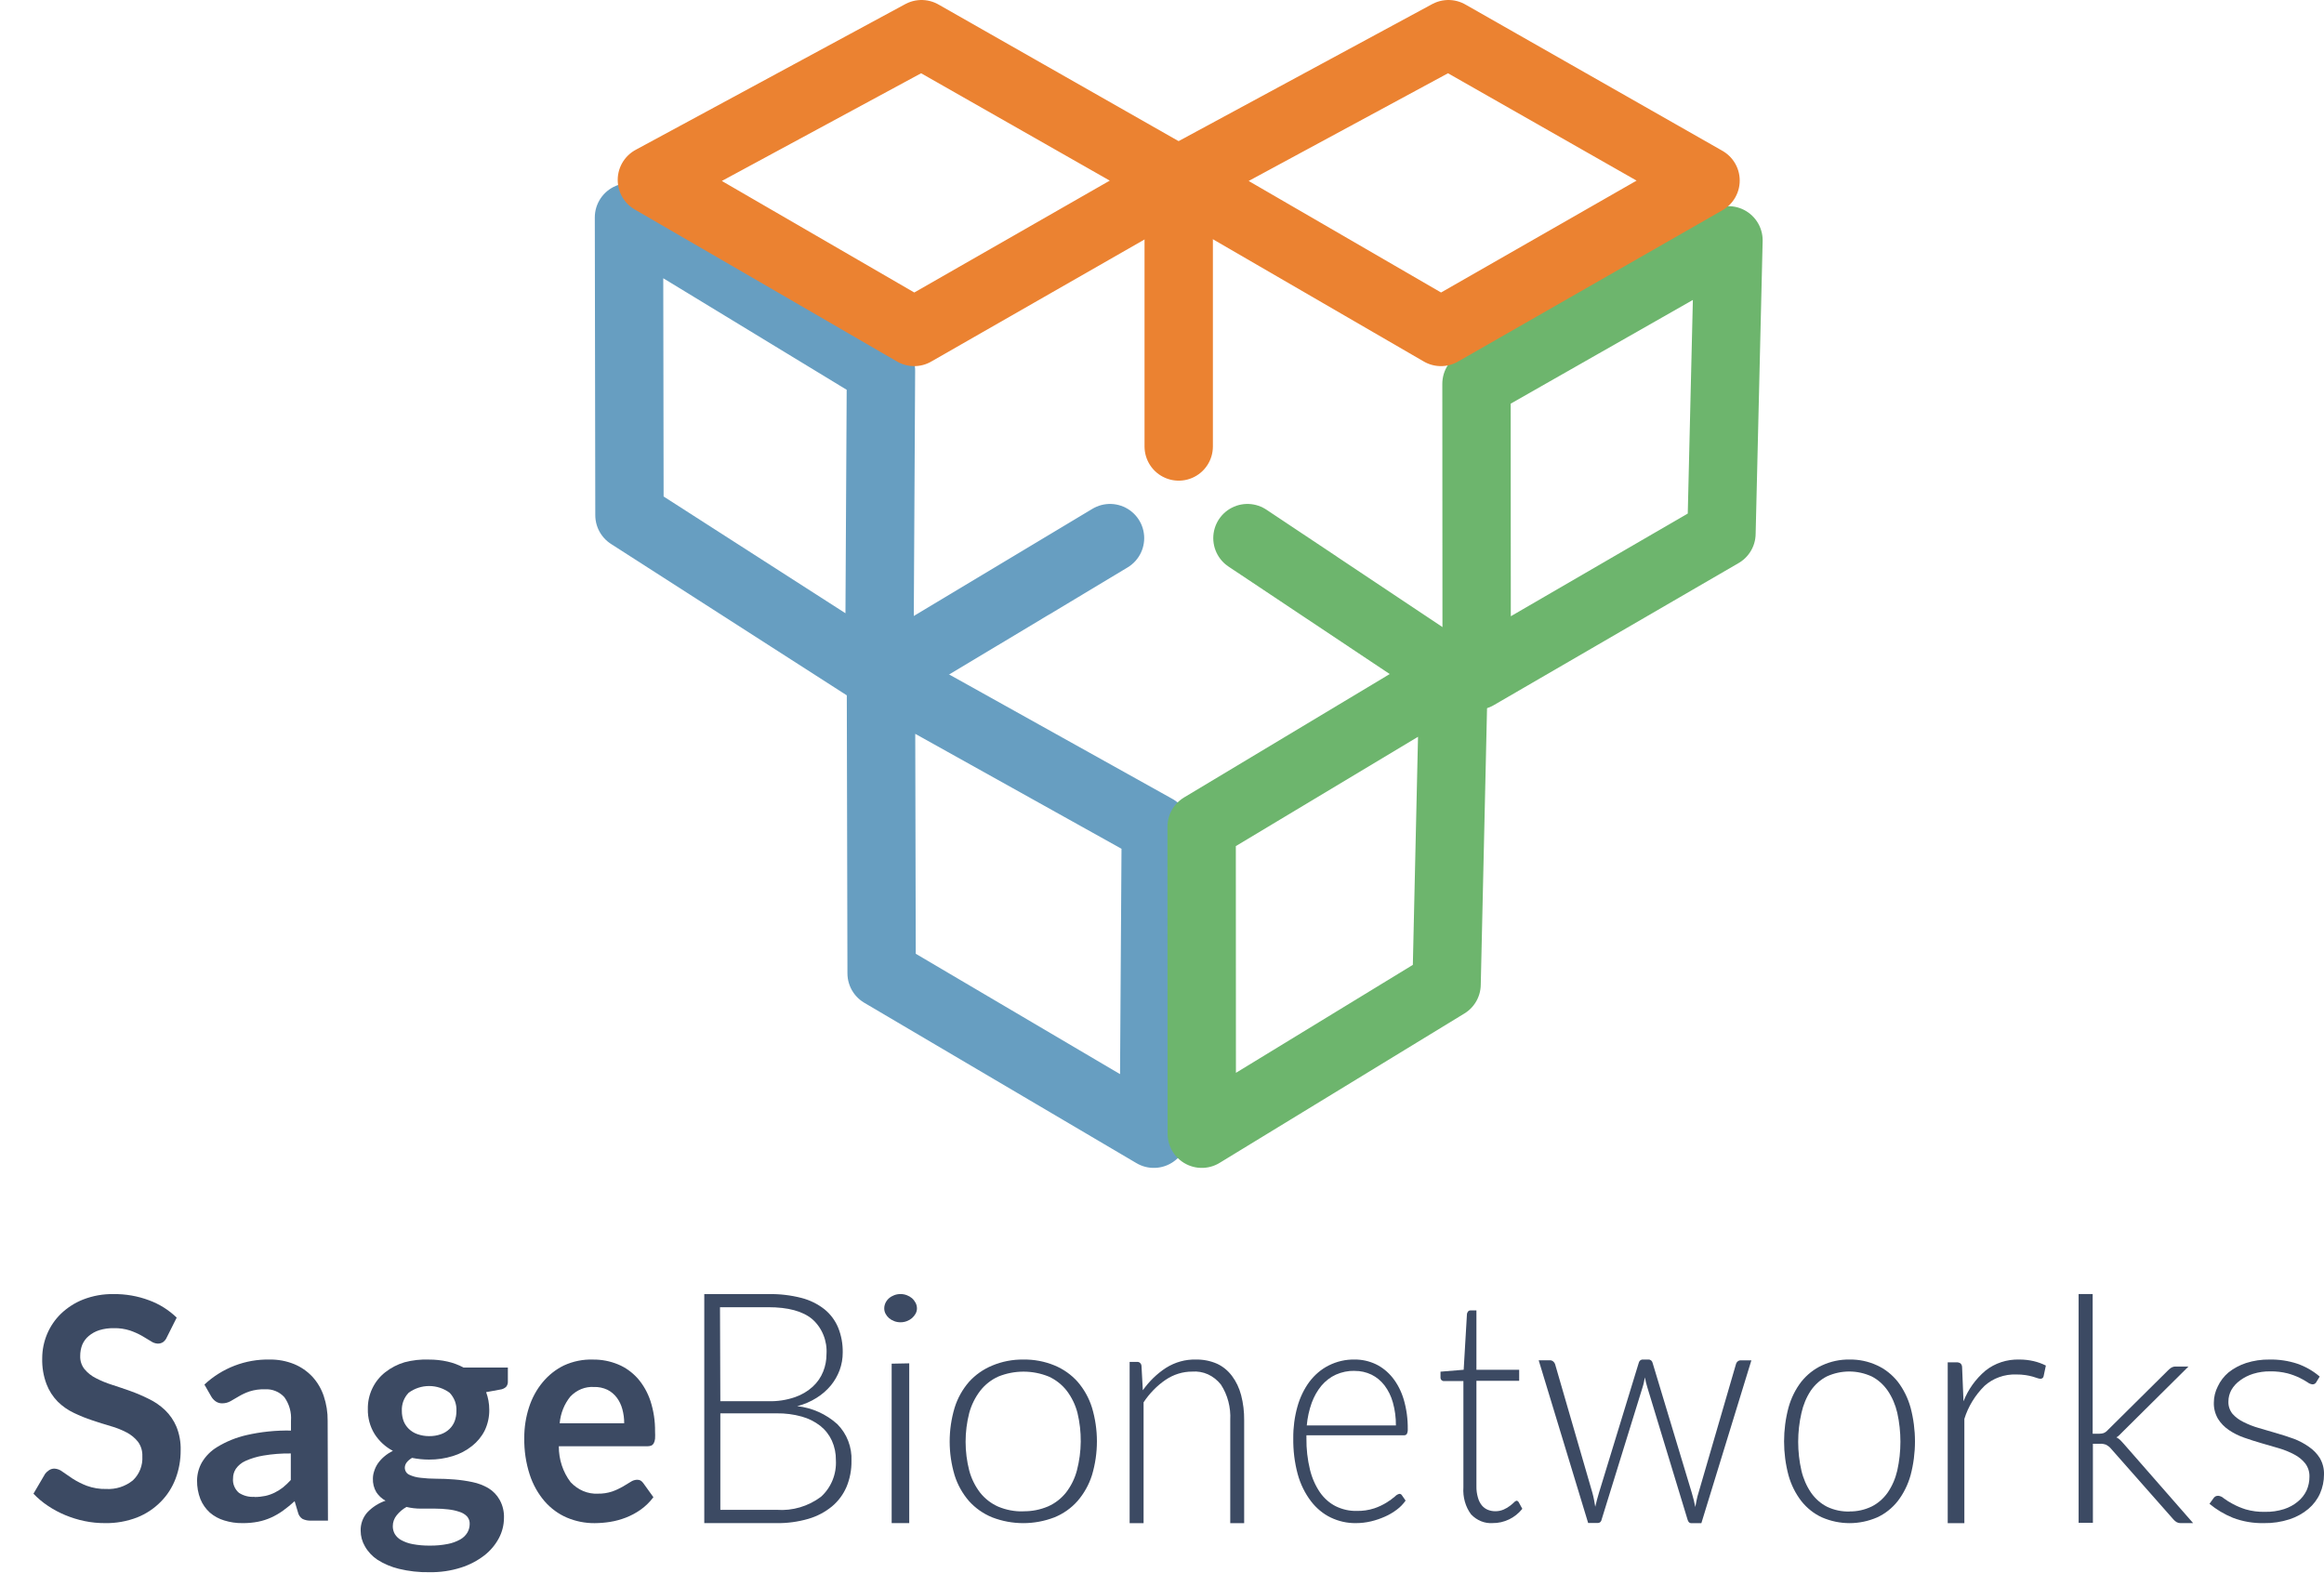
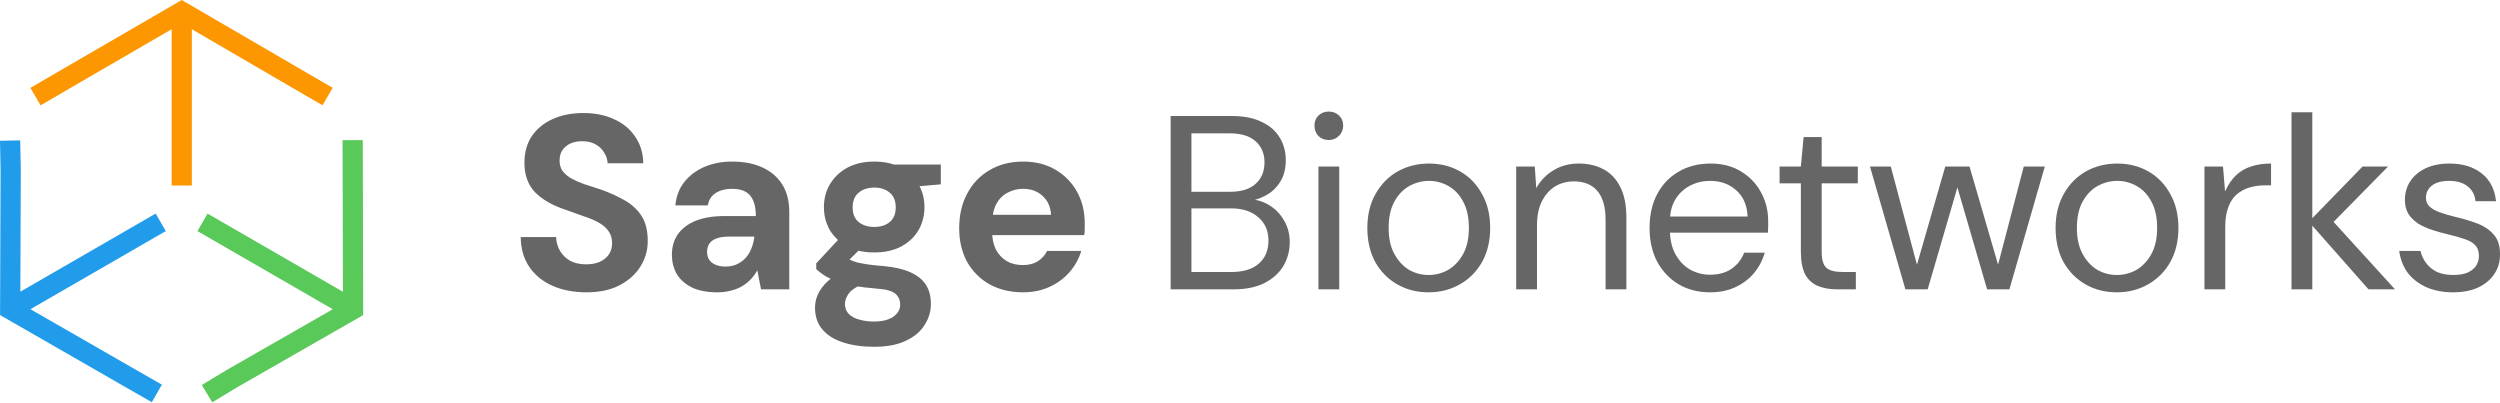
- <svg xmlns="http://www.w3.org/2000/svg" width="68" height="46" viewBox="0 0 68 46" fill="none">
-   <path d="M4.88 39.129C4.856 39.186 4.817 39.234 4.767 39.27C4.721 39.298 4.668 39.313 4.615 39.311C4.544 39.307 4.475 39.283 4.417 39.242C4.343 39.196 4.256 39.144 4.156 39.085C4.044 39.022 3.927 38.97 3.806 38.928C3.652 38.879 3.492 38.855 3.331 38.859C3.186 38.856 3.041 38.876 2.902 38.919C2.79 38.955 2.685 39.013 2.594 39.09C2.514 39.157 2.45 39.244 2.408 39.341C2.366 39.447 2.346 39.56 2.347 39.674C2.342 39.814 2.387 39.951 2.473 40.059C2.565 40.169 2.679 40.259 2.806 40.322C2.957 40.4 3.115 40.465 3.277 40.516C3.454 40.573 3.634 40.634 3.817 40.699C4.001 40.765 4.181 40.842 4.356 40.93C4.529 41.013 4.688 41.123 4.828 41.255C4.969 41.391 5.083 41.555 5.161 41.738C5.25 41.957 5.293 42.193 5.286 42.43C5.288 42.714 5.238 42.996 5.138 43.261C5.042 43.515 4.895 43.745 4.707 43.935C4.509 44.137 4.272 44.294 4.012 44.397C3.712 44.512 3.393 44.569 3.073 44.563C2.871 44.564 2.67 44.544 2.473 44.503C2.279 44.463 2.09 44.404 1.907 44.328C1.729 44.254 1.559 44.163 1.399 44.055C1.247 43.954 1.106 43.835 0.979 43.702L1.322 43.118C1.355 43.076 1.395 43.04 1.439 43.012C1.485 42.983 1.538 42.968 1.592 42.968C1.679 42.973 1.762 43.005 1.83 43.06C1.916 43.122 2.016 43.19 2.131 43.266C2.261 43.348 2.398 43.417 2.54 43.471C2.722 43.537 2.914 43.569 3.107 43.564C3.387 43.58 3.664 43.492 3.886 43.314C3.981 43.225 4.056 43.115 4.104 42.992C4.152 42.87 4.173 42.738 4.165 42.606C4.171 42.455 4.127 42.306 4.039 42.185C3.949 42.071 3.835 41.977 3.707 41.911C3.556 41.832 3.398 41.769 3.235 41.724C3.058 41.673 2.879 41.617 2.698 41.555C2.514 41.495 2.335 41.422 2.161 41.338C1.987 41.256 1.827 41.144 1.689 41.008C1.546 40.862 1.434 40.688 1.361 40.496C1.27 40.255 1.228 39.998 1.235 39.741C1.235 39.498 1.284 39.257 1.377 39.034C1.471 38.81 1.607 38.609 1.779 38.441C1.968 38.259 2.19 38.116 2.432 38.021C2.715 37.911 3.016 37.857 3.318 37.862C3.672 37.857 4.025 37.918 4.358 38.042C4.66 38.152 4.936 38.325 5.17 38.55L4.88 39.129Z" fill="#3C4A63" />
-   <path d="M9.596 44.49H9.099C9.015 44.494 8.93 44.477 8.853 44.441C8.819 44.42 8.79 44.392 8.767 44.359C8.744 44.327 8.728 44.289 8.719 44.25L8.621 43.921C8.512 44.02 8.398 44.114 8.279 44.2C8.17 44.278 8.054 44.345 7.933 44.4C7.811 44.455 7.683 44.496 7.552 44.522C7.402 44.551 7.25 44.565 7.097 44.563C6.915 44.566 6.735 44.539 6.561 44.485C6.407 44.439 6.263 44.361 6.14 44.255C6.02 44.146 5.926 44.012 5.864 43.861C5.796 43.687 5.763 43.5 5.766 43.313C5.768 43.131 5.815 42.953 5.903 42.794C6.014 42.604 6.171 42.446 6.359 42.334C6.621 42.175 6.906 42.059 7.204 41.99C7.633 41.891 8.073 41.846 8.514 41.855V41.569C8.533 41.323 8.464 41.078 8.32 40.878C8.249 40.8 8.161 40.738 8.063 40.699C7.966 40.659 7.86 40.641 7.755 40.648C7.601 40.642 7.447 40.663 7.3 40.71C7.192 40.747 7.088 40.795 6.99 40.853L6.746 40.995C6.671 41.037 6.586 41.059 6.5 41.058C6.432 41.06 6.365 41.039 6.309 41C6.256 40.962 6.211 40.912 6.179 40.855L5.981 40.509C6.499 40.026 7.182 39.763 7.887 39.777C8.133 39.773 8.377 39.818 8.605 39.91C8.807 39.993 8.99 40.119 9.14 40.279C9.289 40.442 9.403 40.635 9.473 40.846C9.551 41.079 9.59 41.323 9.587 41.569L9.596 44.49ZM7.452 43.799C7.557 43.799 7.662 43.788 7.764 43.767C7.858 43.746 7.949 43.714 8.035 43.672C8.122 43.629 8.205 43.577 8.281 43.518C8.362 43.451 8.438 43.379 8.509 43.301V42.525C8.239 42.521 7.969 42.542 7.703 42.587C7.523 42.617 7.348 42.669 7.181 42.744C7.069 42.793 6.972 42.873 6.901 42.974C6.847 43.057 6.818 43.154 6.819 43.253C6.811 43.332 6.823 43.413 6.854 43.486C6.884 43.56 6.931 43.626 6.992 43.677C7.125 43.763 7.283 43.805 7.441 43.794L7.452 43.799Z" fill="#3C4A63" />
-   <path d="M12.553 39.778C12.736 39.777 12.919 39.797 13.097 39.837C13.26 39.874 13.416 39.932 13.563 40.011H14.86V40.417C14.864 40.476 14.845 40.533 14.807 40.578C14.757 40.623 14.694 40.65 14.627 40.657L14.224 40.731C14.254 40.81 14.276 40.892 14.291 40.975C14.308 41.064 14.316 41.155 14.316 41.246C14.319 41.456 14.273 41.665 14.182 41.855C14.093 42.031 13.966 42.185 13.812 42.306C13.646 42.438 13.457 42.538 13.254 42.6C13.027 42.671 12.791 42.706 12.553 42.704C12.386 42.704 12.22 42.687 12.056 42.654C11.915 42.74 11.845 42.836 11.845 42.943C11.845 42.985 11.857 43.027 11.879 43.063C11.901 43.099 11.933 43.128 11.971 43.146C12.075 43.195 12.186 43.225 12.3 43.236C12.454 43.255 12.609 43.264 12.764 43.264C12.937 43.264 13.114 43.271 13.295 43.286C13.473 43.3 13.65 43.326 13.825 43.363C13.988 43.396 14.145 43.456 14.289 43.539C14.428 43.623 14.542 43.742 14.621 43.884C14.71 44.046 14.754 44.23 14.746 44.415C14.745 44.62 14.694 44.821 14.598 45.002C14.493 45.199 14.348 45.371 14.173 45.507C13.967 45.665 13.736 45.786 13.489 45.864C13.191 45.959 12.879 46.004 12.566 45.999C12.265 46.005 11.964 45.971 11.67 45.9C11.448 45.846 11.236 45.757 11.043 45.634C10.891 45.533 10.765 45.398 10.676 45.239C10.596 45.102 10.553 44.946 10.553 44.787C10.547 44.591 10.616 44.399 10.745 44.252C10.893 44.095 11.077 43.977 11.281 43.907C11.172 43.848 11.08 43.763 11.012 43.659C10.94 43.538 10.905 43.398 10.911 43.257C10.912 43.185 10.924 43.114 10.947 43.047C10.971 42.967 11.008 42.891 11.054 42.821C11.106 42.747 11.167 42.679 11.236 42.62C11.315 42.552 11.402 42.495 11.496 42.449C11.277 42.333 11.091 42.162 10.958 41.952C10.825 41.734 10.757 41.481 10.763 41.225C10.759 41.019 10.803 40.814 10.891 40.628C10.979 40.441 11.108 40.278 11.269 40.151C11.438 40.018 11.631 39.918 11.836 39.857C12.07 39.795 12.312 39.768 12.553 39.778ZM13.743 44.591C13.745 44.55 13.739 44.509 13.726 44.47C13.712 44.431 13.691 44.396 13.664 44.365C13.602 44.302 13.525 44.256 13.44 44.232C13.337 44.197 13.23 44.174 13.122 44.162C12.993 44.146 12.864 44.139 12.735 44.139H12.313C12.172 44.139 12.032 44.123 11.894 44.09C11.783 44.152 11.685 44.236 11.605 44.336C11.532 44.426 11.492 44.539 11.493 44.656C11.493 44.735 11.513 44.813 11.552 44.882C11.598 44.957 11.663 45.019 11.74 45.06C11.845 45.117 11.958 45.157 12.076 45.178C12.242 45.209 12.411 45.223 12.58 45.221C12.755 45.223 12.93 45.207 13.102 45.173C13.229 45.149 13.351 45.105 13.465 45.042C13.55 44.995 13.622 44.927 13.673 44.844C13.719 44.767 13.742 44.68 13.743 44.591ZM12.553 42.018C12.673 42.02 12.792 42.001 12.905 41.961C12.998 41.928 13.082 41.876 13.153 41.808C13.219 41.744 13.27 41.667 13.303 41.582C13.338 41.486 13.356 41.384 13.355 41.282C13.36 41.184 13.345 41.086 13.311 40.994C13.276 40.903 13.223 40.819 13.156 40.749C12.982 40.621 12.772 40.552 12.556 40.552C12.341 40.552 12.131 40.621 11.957 40.749C11.889 40.819 11.837 40.903 11.802 40.994C11.768 41.086 11.753 41.184 11.758 41.282C11.757 41.383 11.775 41.483 11.809 41.577C11.843 41.663 11.894 41.739 11.959 41.803C12.031 41.873 12.116 41.926 12.21 41.959C12.32 41.998 12.436 42.018 12.553 42.018Z" fill="#3C4A63" />
-   <path d="M17.357 39.778C17.605 39.775 17.851 39.823 18.084 39.919C18.299 40.007 18.495 40.147 18.658 40.328C18.823 40.517 18.95 40.742 19.032 40.989C19.125 41.276 19.171 41.579 19.167 41.884C19.171 41.954 19.171 42.024 19.167 42.094C19.162 42.141 19.15 42.185 19.129 42.226C19.113 42.256 19.088 42.28 19.059 42.293C19.022 42.308 18.983 42.315 18.945 42.314H16.351C16.349 42.7 16.472 43.073 16.697 43.366C16.803 43.479 16.928 43.567 17.065 43.625C17.202 43.682 17.348 43.709 17.494 43.701C17.634 43.704 17.774 43.683 17.909 43.639C18.016 43.602 18.119 43.554 18.218 43.498L18.451 43.357C18.509 43.317 18.576 43.296 18.644 43.294C18.681 43.293 18.717 43.302 18.75 43.322C18.78 43.341 18.806 43.367 18.826 43.398L19.119 43.805C19.011 43.947 18.886 44.07 18.745 44.17C18.609 44.266 18.464 44.343 18.312 44.402C18.162 44.46 18.008 44.502 17.851 44.527C17.701 44.551 17.549 44.563 17.397 44.564C17.12 44.566 16.846 44.511 16.587 44.402C16.342 44.297 16.119 44.135 15.936 43.925C15.744 43.702 15.595 43.437 15.5 43.146C15.388 42.801 15.334 42.436 15.34 42.069C15.339 41.764 15.386 41.461 15.479 41.174C15.566 40.904 15.701 40.655 15.876 40.444C16.05 40.233 16.262 40.066 16.498 39.951C16.77 39.826 17.063 39.767 17.357 39.778ZM17.378 40.58C17.253 40.572 17.127 40.593 17.009 40.64C16.891 40.688 16.783 40.762 16.691 40.857C16.513 41.074 16.402 41.349 16.376 41.641H18.264C18.265 41.502 18.246 41.363 18.21 41.23C18.177 41.106 18.122 40.991 18.048 40.892C17.973 40.793 17.879 40.714 17.772 40.661C17.648 40.603 17.513 40.575 17.378 40.58Z" fill="#3C4A63" />
-   <path d="M20.607 44.563V37.862H22.487C22.812 37.856 23.137 37.894 23.453 37.975C23.697 38.038 23.927 38.151 24.127 38.309C24.302 38.451 24.439 38.636 24.526 38.847C24.618 39.077 24.663 39.323 24.658 39.572C24.659 39.746 24.628 39.92 24.569 40.084C24.508 40.249 24.419 40.403 24.308 40.538C24.189 40.681 24.047 40.803 23.89 40.9C23.715 41.01 23.525 41.091 23.326 41.141C23.761 41.188 24.171 41.371 24.501 41.668C24.639 41.807 24.748 41.975 24.819 42.16C24.89 42.345 24.923 42.543 24.914 42.742C24.918 43.006 24.868 43.268 24.766 43.51C24.67 43.73 24.525 43.923 24.343 44.075C24.139 44.242 23.904 44.365 23.652 44.438C23.347 44.526 23.03 44.569 22.712 44.563H20.607ZM21.077 40.996H22.487C22.749 41.003 23.011 40.963 23.26 40.878C23.454 40.812 23.633 40.706 23.786 40.566C23.917 40.445 24.02 40.295 24.087 40.127C24.151 39.966 24.184 39.794 24.183 39.62C24.196 39.427 24.165 39.234 24.092 39.056C24.02 38.878 23.908 38.719 23.765 38.594C23.488 38.362 23.059 38.246 22.477 38.246H21.067L21.077 40.996ZM21.077 41.351V44.174H22.722C23.185 44.209 23.646 44.074 24.021 43.793C24.169 43.66 24.284 43.494 24.36 43.308C24.436 43.123 24.469 42.922 24.458 42.721C24.461 42.524 24.421 42.329 24.341 42.151C24.263 41.981 24.147 41.833 24.003 41.718C23.84 41.592 23.656 41.5 23.46 41.446C23.221 41.379 22.974 41.348 22.727 41.351H21.077Z" fill="#3C4A63" />
-   <path d="M26.83 38.279C26.831 38.334 26.816 38.388 26.789 38.437C26.762 38.485 26.727 38.528 26.684 38.566C26.64 38.603 26.589 38.633 26.532 38.654C26.474 38.676 26.412 38.687 26.349 38.687C26.285 38.687 26.223 38.676 26.165 38.654C26.108 38.633 26.057 38.603 26.013 38.566C25.971 38.529 25.936 38.485 25.911 38.437C25.885 38.387 25.872 38.333 25.873 38.279C25.873 38.223 25.886 38.168 25.911 38.116C25.959 38.016 26.05 37.937 26.165 37.894C26.223 37.872 26.285 37.861 26.349 37.861C26.412 37.861 26.474 37.872 26.532 37.894C26.588 37.915 26.64 37.945 26.684 37.982C26.728 38.021 26.763 38.067 26.789 38.116C26.816 38.167 26.83 38.223 26.83 38.279ZM26.604 39.888V44.563H26.09V39.898L26.604 39.888Z" fill="#3C4A63" />
-   <path d="M29.943 39.777C30.255 39.772 30.564 39.83 30.852 39.948C31.112 40.055 31.344 40.218 31.53 40.426C31.721 40.647 31.864 40.904 31.951 41.182C32.144 41.827 32.144 42.514 31.951 43.16C31.863 43.438 31.719 43.696 31.527 43.918C31.342 44.127 31.11 44.29 30.85 44.395C30.266 44.62 29.617 44.62 29.033 44.395C28.772 44.289 28.54 44.126 28.353 43.918C28.162 43.698 28.019 43.441 27.932 43.164C27.739 42.519 27.739 41.832 27.932 41.187C28.018 40.909 28.162 40.651 28.353 40.43C28.541 40.223 28.773 40.06 29.033 39.953C29.321 39.833 29.63 39.773 29.943 39.777ZM29.943 44.216C30.192 44.22 30.44 44.171 30.669 44.073C30.876 43.981 31.057 43.84 31.196 43.663C31.343 43.471 31.45 43.252 31.511 43.019C31.654 42.468 31.66 41.892 31.527 41.339C31.467 41.105 31.36 40.884 31.213 40.69C31.074 40.512 30.893 40.369 30.686 40.275C30.213 40.083 29.682 40.083 29.21 40.275C29.002 40.369 28.821 40.512 28.682 40.69C28.533 40.884 28.424 41.104 28.36 41.339C28.218 41.893 28.218 42.472 28.36 43.026C28.422 43.259 28.53 43.478 28.677 43.67C28.817 43.847 28.998 43.988 29.205 44.08C29.438 44.178 29.689 44.226 29.943 44.219V44.216Z" fill="#3C4A63" />
-   <path d="M33.053 44.564V39.847H33.271C33.287 39.845 33.303 39.847 33.318 39.852C33.333 39.856 33.346 39.865 33.358 39.876C33.371 39.887 33.38 39.901 33.388 39.916C33.395 39.931 33.399 39.948 33.4 39.965L33.439 40.676C33.626 40.412 33.857 40.188 34.119 40.019C34.385 39.852 34.687 39.769 34.992 39.777C35.204 39.773 35.414 39.814 35.611 39.9C35.78 39.978 35.93 40.1 36.047 40.256C36.17 40.42 36.26 40.61 36.314 40.814C36.377 41.054 36.407 41.304 36.404 41.554V44.564H35.997V41.549C36.017 41.177 35.92 40.809 35.722 40.507C35.618 40.377 35.488 40.275 35.343 40.209C35.197 40.144 35.04 40.117 34.883 40.13C34.608 40.129 34.338 40.213 34.103 40.372C33.853 40.543 33.635 40.766 33.461 41.029V44.564H33.053Z" fill="#3C4A63" />
-   <path d="M39.634 39.777C39.846 39.774 40.056 39.82 40.253 39.912C40.44 40.001 40.608 40.136 40.746 40.307C40.892 40.491 41.003 40.709 41.073 40.945C41.155 41.225 41.195 41.519 41.191 41.814C41.194 41.863 41.185 41.912 41.164 41.955C41.154 41.968 41.142 41.978 41.127 41.985C41.113 41.991 41.098 41.994 41.083 41.993H38.226V42.081C38.222 42.391 38.257 42.701 38.33 43C38.389 43.243 38.489 43.469 38.624 43.666C38.748 43.843 38.907 43.981 39.087 44.071C39.279 44.164 39.487 44.211 39.695 44.206C39.87 44.21 40.044 44.185 40.213 44.13C40.34 44.087 40.463 44.029 40.58 43.956C40.662 43.905 40.742 43.847 40.817 43.783C40.853 43.744 40.897 43.718 40.945 43.707C40.961 43.706 40.976 43.71 40.99 43.718C41.004 43.727 41.016 43.739 41.024 43.754L41.128 43.904C41.055 44.007 40.97 44.095 40.874 44.166C40.764 44.25 40.646 44.319 40.523 44.373C40.391 44.432 40.256 44.478 40.117 44.511C39.971 44.546 39.822 44.563 39.673 44.563C39.419 44.567 39.167 44.51 38.932 44.397C38.713 44.291 38.517 44.128 38.358 43.921C38.184 43.692 38.051 43.423 37.971 43.131C37.879 42.79 37.836 42.435 37.841 42.078C37.838 41.766 37.879 41.454 37.962 41.157C38.036 40.89 38.155 40.642 38.312 40.429C38.467 40.224 38.659 40.061 38.873 39.953C39.114 39.831 39.373 39.772 39.634 39.777ZM39.634 40.108C39.447 40.104 39.261 40.142 39.087 40.219C38.929 40.291 38.786 40.4 38.666 40.541C38.545 40.687 38.448 40.858 38.38 41.045C38.305 41.256 38.256 41.478 38.236 41.705H40.844C40.846 41.478 40.817 41.252 40.756 41.036C40.705 40.85 40.621 40.68 40.511 40.534C40.405 40.397 40.275 40.29 40.13 40.219C39.974 40.145 39.808 40.108 39.641 40.11L39.634 40.108Z" fill="#3C4A63" />
-   <path d="M43.671 44.562C43.556 44.57 43.442 44.551 43.334 44.507C43.226 44.463 43.127 44.395 43.043 44.306C42.962 44.198 42.9 44.072 42.862 43.936C42.824 43.801 42.809 43.658 42.819 43.516V40.407H42.249C42.223 40.408 42.198 40.398 42.178 40.379C42.168 40.37 42.161 40.358 42.156 40.344C42.151 40.331 42.148 40.317 42.149 40.302V40.132L42.827 40.076L42.923 38.445C42.926 38.418 42.937 38.393 42.954 38.373C42.962 38.362 42.973 38.354 42.985 38.348C42.997 38.342 43.01 38.34 43.023 38.34H43.2V40.076H44.451V40.4H43.2V43.49C43.198 43.599 43.213 43.708 43.243 43.812C43.266 43.898 43.305 43.978 43.359 44.045C43.407 44.102 43.467 44.146 43.532 44.173C43.602 44.201 43.675 44.215 43.748 44.215C43.833 44.217 43.917 44.2 43.997 44.166C44.059 44.138 44.119 44.103 44.176 44.061C44.219 44.029 44.261 43.994 44.3 43.956C44.32 43.931 44.346 43.914 44.376 43.907C44.388 43.909 44.401 43.914 44.412 43.922C44.423 43.931 44.432 43.941 44.439 43.954L44.543 44.145C44.435 44.278 44.304 44.383 44.158 44.453C44.004 44.527 43.838 44.565 43.671 44.562Z" fill="#3C4A63" />
-   <path d="M45.022 39.799H45.349C45.386 39.797 45.421 39.81 45.449 39.835C45.473 39.855 45.492 39.882 45.502 39.913L46.593 43.675C46.612 43.744 46.629 43.814 46.642 43.885L46.677 44.085C46.693 44.019 46.708 43.951 46.726 43.885C46.744 43.819 46.764 43.748 46.786 43.675L47.947 39.882C47.953 39.851 47.968 39.824 47.99 39.804C48.013 39.785 48.041 39.775 48.069 39.777H48.231C48.26 39.775 48.288 39.784 48.312 39.803C48.335 39.823 48.351 39.85 48.357 39.882L49.501 43.675C49.542 43.812 49.577 43.951 49.605 44.092C49.617 44.026 49.629 43.958 49.643 43.89C49.657 43.818 49.675 43.747 49.698 43.677L50.793 39.916C50.801 39.881 50.821 39.85 50.848 39.829C50.875 39.808 50.908 39.798 50.941 39.801H51.245L49.782 44.564H49.478C49.432 44.564 49.399 44.529 49.379 44.464L48.2 40.587C48.185 40.54 48.172 40.492 48.16 40.443C48.148 40.395 48.138 40.346 48.129 40.299C48.12 40.346 48.11 40.395 48.1 40.443C48.09 40.492 48.077 40.54 48.062 40.587L46.863 44.459C46.86 44.486 46.847 44.511 46.828 44.53C46.809 44.548 46.784 44.559 46.759 44.559H46.469L45.022 39.799Z" fill="#3C4A63" />
-   <path d="M54.117 39.777C54.395 39.772 54.67 39.83 54.926 39.949C55.157 40.055 55.363 40.218 55.529 40.426C55.699 40.648 55.826 40.905 55.903 41.183C56.075 41.829 56.075 42.517 55.903 43.163C55.826 43.44 55.698 43.697 55.529 43.917C55.364 44.126 55.158 44.289 54.926 44.395C54.407 44.62 53.83 44.62 53.31 44.395C53.078 44.289 52.872 44.126 52.706 43.917C52.536 43.697 52.408 43.44 52.331 43.163C52.159 42.517 52.159 41.829 52.331 41.183C52.408 40.905 52.535 40.648 52.706 40.426C52.872 40.219 53.079 40.055 53.31 39.949C53.566 39.831 53.84 39.772 54.117 39.777ZM54.117 44.221C54.339 44.224 54.559 44.176 54.763 44.078C54.947 43.986 55.109 43.846 55.234 43.669C55.365 43.477 55.46 43.258 55.514 43.024C55.637 42.47 55.637 41.89 55.514 41.336C55.46 41.101 55.365 40.88 55.234 40.687C55.11 40.508 54.949 40.365 54.765 40.271C54.344 40.079 53.873 40.079 53.452 40.271C53.268 40.365 53.107 40.508 52.983 40.687C52.854 40.883 52.762 41.105 52.71 41.341C52.583 41.895 52.583 42.475 52.71 43.029C52.765 43.263 52.861 43.482 52.992 43.674C53.116 43.851 53.277 43.992 53.461 44.085C53.668 44.183 53.892 44.23 54.117 44.223V44.221Z" fill="#3C4A63" />
-   <path d="M56.99 44.564V39.859H57.245C57.289 39.855 57.333 39.868 57.368 39.893C57.397 39.924 57.412 39.965 57.411 40.006L57.452 41C57.585 40.656 57.805 40.348 58.093 40.103C58.37 39.882 58.724 39.766 59.086 39.777C59.226 39.776 59.366 39.792 59.502 39.823C59.627 39.852 59.748 39.896 59.862 39.953L59.796 40.264C59.794 40.275 59.791 40.286 59.785 40.296C59.779 40.306 59.772 40.314 59.763 40.321C59.753 40.328 59.743 40.333 59.731 40.336C59.72 40.34 59.708 40.34 59.696 40.339C59.667 40.337 59.639 40.33 59.612 40.32L59.474 40.276C59.408 40.258 59.34 40.243 59.272 40.233C59.181 40.219 59.089 40.213 58.997 40.214C58.825 40.208 58.655 40.234 58.495 40.292C58.334 40.349 58.188 40.437 58.065 40.549C57.791 40.822 57.589 41.152 57.477 41.513V44.564H56.99Z" fill="#3C4A63" />
-   <path d="M61.231 37.861V41.947H61.434C61.474 41.947 61.513 41.941 61.551 41.929C61.597 41.91 61.639 41.88 61.672 41.842L63.433 40.097C63.463 40.066 63.496 40.038 63.532 40.015C63.572 39.992 63.617 39.98 63.663 39.982H64.034L62.097 41.903L62.014 41.987C61.988 42.013 61.958 42.035 61.926 42.053C61.97 42.075 62.011 42.105 62.046 42.14L62.147 42.25L64.171 44.563H63.804C63.766 44.564 63.728 44.555 63.694 44.538C63.657 44.517 63.625 44.49 63.597 44.458L61.767 42.384C61.728 42.338 61.681 42.3 61.63 42.272C61.568 42.248 61.502 42.237 61.436 42.241H61.238V44.554H60.82V37.861H61.231Z" fill="#3C4A63" />
-   <path d="M67.774 40.439C67.764 40.459 67.749 40.475 67.729 40.486C67.71 40.498 67.687 40.504 67.663 40.503C67.61 40.497 67.56 40.476 67.52 40.444C67.446 40.396 67.369 40.352 67.289 40.313C67.177 40.259 67.059 40.215 66.937 40.182C66.77 40.14 66.598 40.12 66.424 40.123C66.256 40.121 66.089 40.145 65.929 40.194C65.79 40.237 65.661 40.302 65.547 40.386C65.441 40.462 65.353 40.557 65.29 40.667C65.233 40.771 65.203 40.886 65.203 41.004C65.197 41.134 65.24 41.262 65.324 41.367C65.412 41.465 65.52 41.545 65.642 41.604C65.784 41.676 65.933 41.735 66.088 41.779L66.601 41.929C66.772 41.978 66.943 42.033 67.115 42.095C67.274 42.155 67.424 42.235 67.561 42.332C67.691 42.421 67.799 42.533 67.879 42.662C67.963 42.808 68.005 42.972 68 43.137C68.001 43.33 67.961 43.521 67.882 43.699C67.805 43.871 67.688 44.025 67.54 44.15C67.38 44.283 67.192 44.386 66.989 44.452C66.75 44.529 66.498 44.567 66.245 44.563C65.933 44.57 65.623 44.517 65.334 44.407C65.084 44.305 64.852 44.167 64.649 43.998L64.764 43.839C64.778 43.817 64.798 43.797 64.821 43.782C64.847 43.769 64.876 43.762 64.906 43.763C64.967 43.77 65.024 43.796 65.067 43.837C65.148 43.897 65.234 43.951 65.324 43.998C65.445 44.064 65.573 44.118 65.706 44.16C65.889 44.213 66.081 44.238 66.273 44.233C66.463 44.237 66.652 44.21 66.832 44.153C66.981 44.105 67.118 44.03 67.235 43.932C67.346 43.842 67.433 43.73 67.492 43.604C67.547 43.478 67.575 43.342 67.574 43.206C67.579 43.068 67.537 42.932 67.453 42.819C67.368 42.712 67.26 42.623 67.135 42.558C66.994 42.482 66.844 42.421 66.689 42.375L66.175 42.226C66.004 42.177 65.833 42.122 65.662 42.062C65.503 42.007 65.353 41.932 65.216 41.839C65.087 41.751 64.978 41.64 64.898 41.511C64.814 41.366 64.772 41.202 64.777 41.037C64.777 40.873 64.817 40.71 64.893 40.562C64.965 40.407 65.072 40.268 65.206 40.154C65.357 40.034 65.531 39.941 65.719 39.879C65.941 39.808 66.174 39.773 66.409 39.777C66.686 39.772 66.961 39.814 67.222 39.9C67.464 39.985 67.685 40.112 67.874 40.275L67.774 40.439Z" fill="#3C4A63" />
-   <path d="M25.728 19.766L25.777 10.844L18.404 6.361L18.418 15.073L25.728 19.766Z" stroke="#679EC1" stroke-width="2" stroke-linecap="round" stroke-linejoin="round" />
-   <path d="M25.776 19.765L32.479 15.744L30.203 17.112" stroke="#679EC1" stroke-width="2" stroke-linecap="round" stroke-linejoin="round" />
-   <path d="M33.761 33.17L33.819 24.248L25.776 19.766L25.796 28.477L33.761 33.17Z" stroke="#679EC1" stroke-width="2" stroke-linecap="round" stroke-linejoin="round" />
-   <path d="M42.532 19.766L35.16 24.189L35.164 33.17L42.327 28.799L42.532 19.766Z" stroke="#6DB56D" stroke-width="2" stroke-linecap="round" stroke-linejoin="round" />
-   <path d="M42.532 19.765L36.5 15.744L38.548 17.108" stroke="#6DB56D" stroke-width="2" stroke-linecap="round" stroke-linejoin="round" />
-   <path d="M50.575 7.032L43.202 11.229L43.207 19.766L50.37 15.609L50.575 7.032Z" stroke="#6DB56D" stroke-width="2" stroke-linecap="round" stroke-linejoin="round" />
-   <path d="M34.489 5.264L42.162 9.712L49.904 5.282L42.381 1L34.489 5.264Z" stroke="#EB8231" stroke-width="2" stroke-linecap="round" stroke-linejoin="round" />
-   <path d="M34.489 5.691V13.063V10.562" stroke="#EB8231" stroke-width="2" stroke-linecap="round" stroke-linejoin="round" />
-   <path d="M19.074 5.264L26.749 9.712L34.489 5.282L26.964 1L19.074 5.264Z" stroke="#EB8231" stroke-width="2" stroke-linecap="round" stroke-linejoin="round" />
+ <svg xmlns="http://www.w3.org/2000/svg" id="Layer_2" viewBox="0 0 282.673 45.49">
+   <g id="Layer_1-2">
+     <path d="M37.042,10.917l-2.88-1.671L20.55,1.321l-13.677,7.935-2.858,1.668M20.55,1.271v19.706" fill="none" stroke="#fd9701" stroke-width="2.285" />
+     <path d="M1.142,15.893l.067,3.321-.057,15.75,13.711,7.878,2.873,1.641M1.108,34.989l17.066-9.853" fill="none" stroke="#219cea" stroke-width="2.285" />
+     <path d="M23.408,44.512l2.843-1.718,13.668-7.826-.033-15.812-.015-3.309M39.963,34.994l-17.066-9.853" fill="none" stroke="#59c959" stroke-width="2.285" />
+     <path d="M66.296,33.052c-1.419,0-2.688-.243-3.808-.728-1.101-.485-1.979-1.195-2.632-2.128-.635-.933-.961-2.063-.98-3.388h4.004c.019.579.168,1.101.448,1.568s.663.84,1.148,1.12c.504.261,1.101.392,1.792.392.597,0,1.111-.093,1.54-.28.448-.205.793-.485,1.036-.84.243-.355.364-.775.364-1.26,0-.56-.14-1.027-.42-1.4-.261-.373-.635-.691-1.12-.952-.467-.261-1.017-.495-1.652-.7-.616-.224-1.269-.457-1.96-.7-1.549-.504-2.735-1.176-3.556-2.016-.803-.84-1.204-1.951-1.204-3.332,0-1.176.28-2.184.84-3.024.579-.84,1.372-1.484,2.38-1.932s2.156-.672,3.444-.672c1.325,0,2.483.233,3.472.7,1.008.448,1.801,1.101,2.38,1.96.597.859.905,1.867.924,3.024h-4.032c-.019-.429-.149-.831-.392-1.204-.224-.392-.541-.7-.952-.924-.411-.243-.896-.364-1.456-.364-.485-.019-.933.056-1.344.224-.392.168-.709.42-.952.756-.224.317-.336.719-.336,1.204,0,.467.112.859.336,1.176.243.317.569.597.98.84.411.224.896.439,1.456.644.56.187,1.167.383,1.82.588.971.336,1.867.737,2.688,1.204.821.448,1.475,1.036,1.96,1.764.485.728.728,1.689.728,2.884,0,1.027-.271,1.979-.812,2.856-.541.877-1.325,1.587-2.352,2.128-1.008.541-2.268.812-3.78.812ZM81.122,33.052c-1.176,0-2.147-.187-2.912-.56-.765-.392-1.335-.905-1.708-1.54-.355-.653-.532-1.372-.532-2.156,0-.859.215-1.615.644-2.268.448-.653,1.111-1.167,1.988-1.54.896-.373,2.016-.56,3.36-.56h3.5c0-.691-.093-1.26-.28-1.708-.187-.467-.476-.812-.868-1.036-.392-.224-.915-.336-1.568-.336-.709,0-1.316.159-1.82.476-.485.299-.784.765-.896,1.4h-3.668c.093-1.008.42-1.876.98-2.604.579-.747,1.335-1.325,2.268-1.736.952-.411,2.007-.616,3.164-.616,1.325,0,2.473.224,3.444.672.971.448,1.717,1.092,2.24,1.932.523.84.784,1.876.784,3.108v8.736h-3.192l-.42-2.156c-.205.373-.448.709-.728,1.008s-.607.56-.98.784-.793.392-1.26.504c-.467.131-.98.196-1.54.196ZM82.018,30.14c.485,0,.915-.084,1.288-.252.392-.187.728-.429,1.008-.728.28-.317.495-.672.644-1.064.168-.411.28-.849.336-1.316v-.028h-2.884c-.579,0-1.055.075-1.428.224-.355.131-.616.327-.784.588-.168.261-.252.56-.252.896,0,.373.084.681.252.924s.411.429.728.56c.317.131.681.196,1.092.196ZM98.844,39.212c-1.344,0-2.52-.168-3.528-.504-1.008-.317-1.792-.812-2.352-1.484-.541-.653-.812-1.465-.812-2.436,0-.653.168-1.269.504-1.848.336-.579.821-1.101,1.456-1.568.653-.485,1.465-.896,2.436-1.232l1.428,1.848c-.859.28-1.484.625-1.876,1.036-.373.429-.56.887-.56,1.372,0,.429.14.793.42,1.092.299.299.691.513,1.176.644.504.149,1.064.224,1.68.224.597,0,1.111-.075,1.54-.224.448-.149.793-.373,1.036-.672.261-.28.392-.616.392-1.008,0-.504-.177-.915-.532-1.232-.355-.317-1.064-.513-2.128-.588-.952-.075-1.802-.177-2.548-.308-.728-.149-1.372-.317-1.932-.504-.56-.205-1.036-.429-1.428-.672-.373-.243-.681-.485-.924-.728v-.644l2.996-3.22,2.716.868-3.528,3.472,1.064-1.848c.205.112.401.224.588.336.205.093.457.187.756.28.299.075.691.149,1.176.224.485.075,1.101.14,1.848.196,1.232.112,2.24.345,3.024.7.803.355,1.391.831,1.764,1.428.373.579.56,1.297.56,2.156,0,.84-.233,1.624-.7,2.352-.448.747-1.148,1.344-2.1,1.792-.952.467-2.156.7-3.612.7ZM98.844,28.544c-1.176,0-2.193-.224-3.052-.672-.84-.467-1.493-1.083-1.96-1.848-.448-.784-.672-1.652-.672-2.604s.224-1.811.672-2.576c.467-.784,1.12-1.409,1.96-1.876.859-.467,1.876-.7,3.052-.7,1.195,0,2.212.233,3.052.7.859.467,1.512,1.092,1.96,1.876.448.765.672,1.624.672,2.576s-.224,1.82-.672,2.604c-.448.765-1.101,1.381-1.96,1.848-.84.448-1.857.672-3.052.672ZM98.844,25.66c.728,0,1.316-.187,1.764-.56.448-.373.672-.924.672-1.652s-.224-1.279-.672-1.652c-.448-.392-1.036-.588-1.764-.588-.709,0-1.297.196-1.764.588-.448.373-.672.924-.672,1.652s.224,1.279.672,1.652c.467.373,1.055.56,1.764.56ZM101.197,21.292l-.616-2.688h5.796v2.24l-5.18.448ZM115.678,33.052c-1.419,0-2.679-.299-3.78-.896-1.083-.616-1.932-1.465-2.548-2.548-.598-1.101-.896-2.371-.896-3.808,0-1.475.298-2.772.896-3.892.597-1.139,1.437-2.025,2.52-2.66,1.101-.653,2.37-.98,3.808-.98,1.4,0,2.622.308,3.668.924,1.045.616,1.857,1.447,2.436,2.492.578,1.045.868,2.231.868,3.556v.644c0,.224-.019.457-.056.7h-11.452v-2.296h7.7c-.056-.915-.383-1.633-.98-2.156-.579-.523-1.307-.784-2.184-.784-.635,0-1.223.149-1.764.448-.542.28-.971.719-1.288,1.316-.299.597-.448,1.353-.448,2.268v.812c0,.765.14,1.437.42,2.016.298.56.709.999,1.232,1.316.522.299,1.129.448,1.82.448.69,0,1.26-.149,1.708-.448.466-.299.812-.681,1.036-1.148h3.864c-.262.877-.7,1.671-1.316,2.38-.616.709-1.372,1.269-2.268,1.68-.896.411-1.895.616-2.996.616ZM132.363,32.716V13.116h6.888c1.382,0,2.52.224,3.416.672.915.429,1.596,1.027,2.044,1.792.448.747.672,1.587.672,2.52,0,1.008-.224,1.848-.672,2.52-.429.672-.998,1.185-1.708,1.54-.69.355-1.428.569-2.212.644l.392-.28c.84.019,1.615.243,2.324.672.71.429,1.27,1.008,1.68,1.736.43.728.644,1.54.644,2.436,0,.989-.242,1.895-.728,2.716-.485.803-1.204,1.447-2.156,1.932-.933.467-2.09.7-3.472.7h-7.112ZM134.715,30.756h4.508c1.326,0,2.352-.308,3.08-.924.747-.635,1.12-1.512,1.12-2.632,0-1.101-.382-1.979-1.148-2.632-.746-.672-1.782-1.008-3.108-1.008h-4.452v7.196ZM134.715,21.684h4.368c1.27,0,2.231-.299,2.884-.896.672-.597,1.008-1.409,1.008-2.436,0-.989-.336-1.783-1.008-2.38-.653-.597-1.642-.896-2.968-.896h-4.284v6.608ZM149.074,32.716v-13.888h2.352v13.888h-2.352ZM150.25,15.832c-.466,0-.858-.149-1.176-.448-.298-.317-.448-.719-.448-1.204,0-.448.15-.821.448-1.12.318-.299.71-.448,1.176-.448.448,0,.831.149,1.148.448.318.299.476.681.476,1.148,0,.448-.158.831-.476,1.148-.317.317-.7.476-1.148.476ZM161.521,33.052c-1.307,0-2.483-.299-3.528-.896-1.046-.597-1.876-1.437-2.492-2.52-.598-1.101-.896-2.389-.896-3.864s.308-2.753.924-3.836c.616-1.101,1.446-1.951,2.492-2.548,1.064-.597,2.249-.896,3.556-.896,1.306,0,2.482.299,3.528.896,1.045.597,1.866,1.447,2.464,2.548.616,1.083.924,2.361.924,3.836s-.308,2.763-.924,3.864c-.616,1.083-1.456,1.923-2.52,2.52-1.046.597-2.222.896-3.528.896ZM161.521,31.092c.802,0,1.549-.196,2.24-.588.69-.411,1.25-1.008,1.68-1.792.429-.784.644-1.764.644-2.94,0-1.195-.215-2.184-.644-2.968-.411-.784-.962-1.372-1.652-1.764-.691-.392-1.428-.588-2.212-.588s-1.531.196-2.24.588c-.691.392-1.251.98-1.68,1.764-.43.784-.644,1.773-.644,2.968,0,1.176.214,2.156.644,2.94.429.784.98,1.381,1.652,1.792.69.392,1.428.588,2.212.588ZM171.434,32.716v-13.888h2.1l.168,2.408h.028c.467-.84,1.111-1.503,1.932-1.988.822-.504,1.774-.756,2.856-.756,1.083,0,2.026.224,2.828.672.803.429,1.428,1.101,1.876,2.016.448.896.672,2.035.672,3.416v8.12h-2.352v-7.868c0-1.437-.308-2.52-.924-3.248-.616-.728-1.502-1.092-2.66-1.092-.802,0-1.521.196-2.156.588-.616.392-1.11.961-1.484,1.708-.354.728-.532,1.633-.532,2.716v7.196h-2.352ZM193.347,33.052c-1.326,0-2.502-.299-3.528-.896-1.027-.616-1.839-1.465-2.436-2.548-.579-1.101-.868-2.38-.868-3.836,0-1.475.289-2.753.868-3.836.578-1.083,1.381-1.923,2.408-2.52,1.045-.616,2.249-.924,3.612-.924,1.362,0,2.529.308,3.5.924.97.597,1.717,1.391,2.24,2.38.522.971.784,2.035.784,3.192v.616c0,.205-.01.439-.028.7h-11.62v-1.82h9.324c-.056-1.269-.486-2.259-1.288-2.968-.784-.709-1.774-1.064-2.968-1.064-.803,0-1.55.177-2.24.532-.691.355-1.251.877-1.68,1.568-.411.672-.616,1.531-.616,2.576v.784c0,1.139.214,2.091.644,2.856.429.765.989,1.344,1.68,1.736.709.373,1.446.56,2.212.56.97,0,1.782-.224,2.436-.672.653-.448,1.129-1.055,1.428-1.82h2.324c-.243.859-.644,1.624-1.204,2.296-.56.672-1.26,1.204-2.1,1.596-.822.392-1.783.588-2.884.588ZM207.711,32.716c-.84,0-1.568-.131-2.184-.392s-1.092-.7-1.428-1.316c-.317-.635-.476-1.484-.476-2.548v-7.728h-2.408v-1.904h2.408l.308-3.332h2.044v3.332h4.088v1.904h-4.088v7.728c0,.896.178,1.503.532,1.82.355.317.98.476,1.876.476h1.456v1.96h-2.128ZM215.441,32.716l-4.004-13.888h2.352l3.164,11.872-.42-.028,3.416-11.844h2.744l3.444,11.844-.42.028,3.108-11.872h2.38l-4.004,13.888h-2.52l-3.584-12.292h.448l-3.584,12.292h-2.52ZM239.341,33.052c-1.307,0-2.483-.299-3.528-.896-1.045-.597-1.876-1.437-2.492-2.52-.597-1.101-.896-2.389-.896-3.864s.308-2.753.924-3.836c.616-1.101,1.447-1.951,2.492-2.548,1.064-.597,2.249-.896,3.556-.896s2.483.299,3.528.896c1.045.597,1.867,1.447,2.464,2.548.616,1.083.924,2.361.924,3.836s-.308,2.763-.924,3.864c-.616,1.083-1.456,1.923-2.52,2.52-1.045.597-2.221.896-3.528.896ZM239.341,31.092c.803,0,1.549-.196,2.24-.588.691-.411,1.251-1.008,1.68-1.792.429-.784.644-1.764.644-2.94,0-1.195-.215-2.184-.644-2.968-.411-.784-.961-1.372-1.652-1.764s-1.428-.588-2.212-.588-1.531.196-2.24.588c-.691.392-1.251.98-1.68,1.764s-.644,1.773-.644,2.968c0,1.176.215,2.156.644,2.94.429.784.98,1.381,1.652,1.792.691.392,1.428.588,2.212.588ZM249.255,32.716v-13.888h2.1l.224,2.772h.028c.336-.728.737-1.316,1.204-1.764.485-.467,1.054-.803,1.707-1.008.654-.224,1.41-.336,2.269-.336v2.464h-.644c-.654,0-1.26.084-1.82.252-.542.168-1.018.429-1.428.784-.411.355-.728.84-.952,1.456-.224.597-.336,1.335-.336,2.212v7.056h-2.352ZM267.807,32.716l-6.748-7.644,6.076-6.244h2.884l-6.972,7.084.028-1.68,7.728,8.484h-2.996ZM259.099,32.716V12.696h2.352v20.02h-2.352ZM277.352,33.052c-1.101,0-2.091-.187-2.968-.56-.877-.392-1.587-.933-2.128-1.624-.523-.709-.849-1.54-.98-2.492h2.408c.112.485.317.933.616,1.344.299.411.7.747,1.204,1.008.523.243,1.148.364,1.876.364.672,0,1.223-.093,1.652-.28.429-.205.747-.467.952-.784.205-.336.308-.691.308-1.064,0-.541-.14-.952-.42-1.232-.261-.299-.663-.532-1.204-.7-.523-.187-1.148-.364-1.876-.532-.56-.131-1.129-.289-1.708-.476-.579-.187-1.111-.42-1.596-.7-.467-.299-.849-.663-1.148-1.092-.28-.448-.42-.989-.42-1.624,0-.803.205-1.512.616-2.128.411-.616.989-1.101,1.736-1.456.765-.355,1.661-.532,2.688-.532,1.475,0,2.679.364,3.612,1.092.952.728,1.503,1.783,1.652,3.164h-2.324c-.075-.728-.373-1.288-.896-1.68-.504-.411-1.195-.616-2.072-.616-.859,0-1.512.177-1.96.532s-.672.821-.672,1.4c0,.355.121.663.364.924.261.261.635.485,1.12.672.504.187,1.101.364,1.792.532.877.205,1.699.448,2.464.728.765.28,1.391.691,1.876,1.232.504.523.756,1.269.756,2.24.019.859-.196,1.615-.644,2.268-.429.653-1.045,1.167-1.848,1.54-.784.355-1.727.532-2.828.532Z" fill="#666" stroke-width="0" />
+   </g>
</svg>
